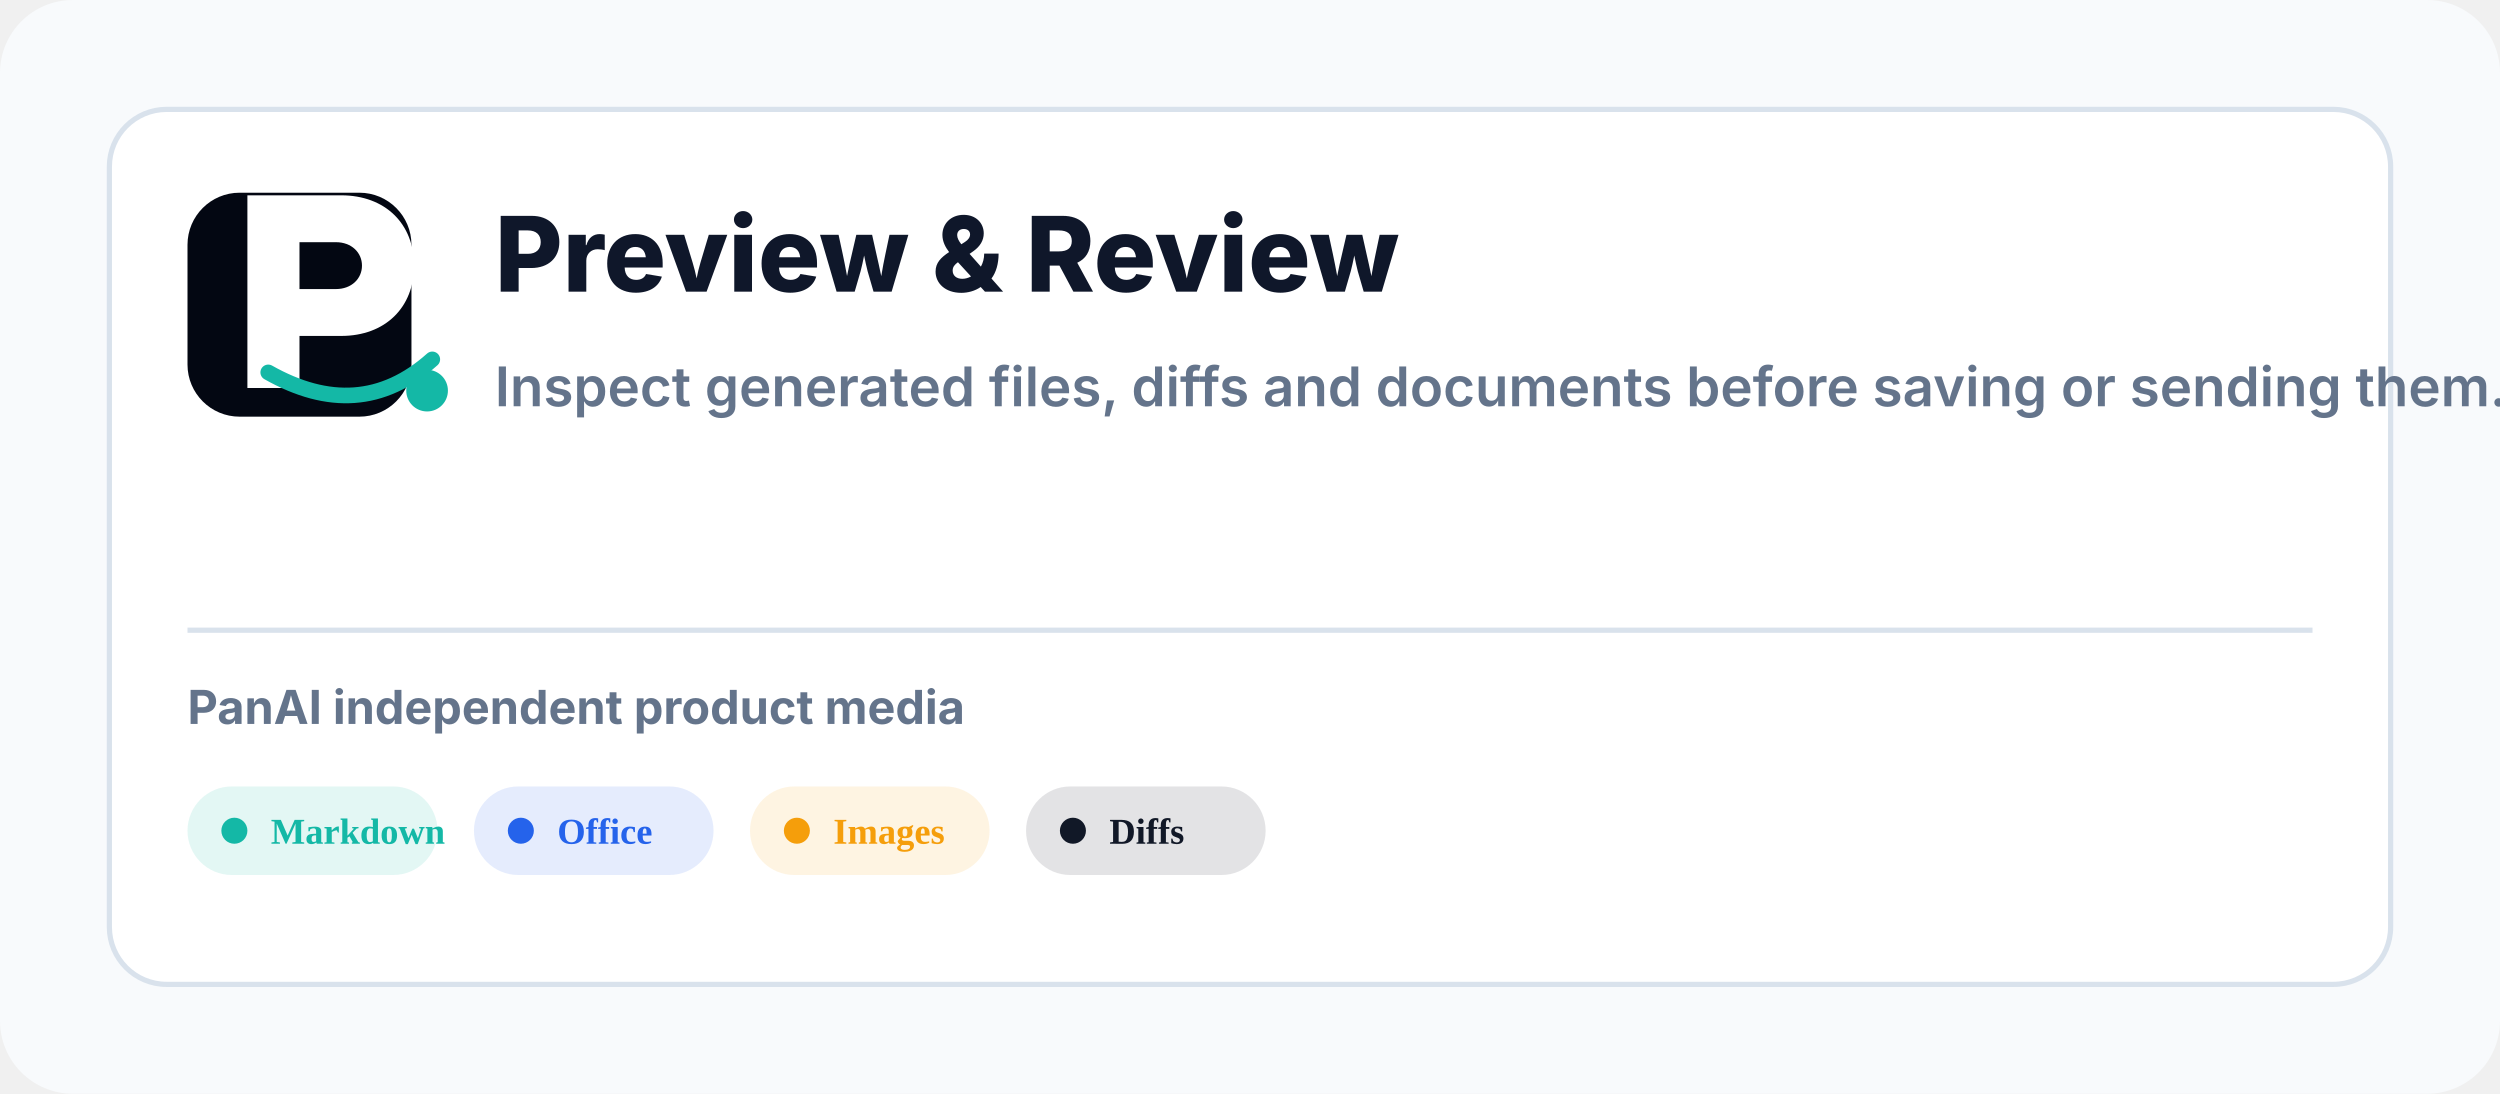
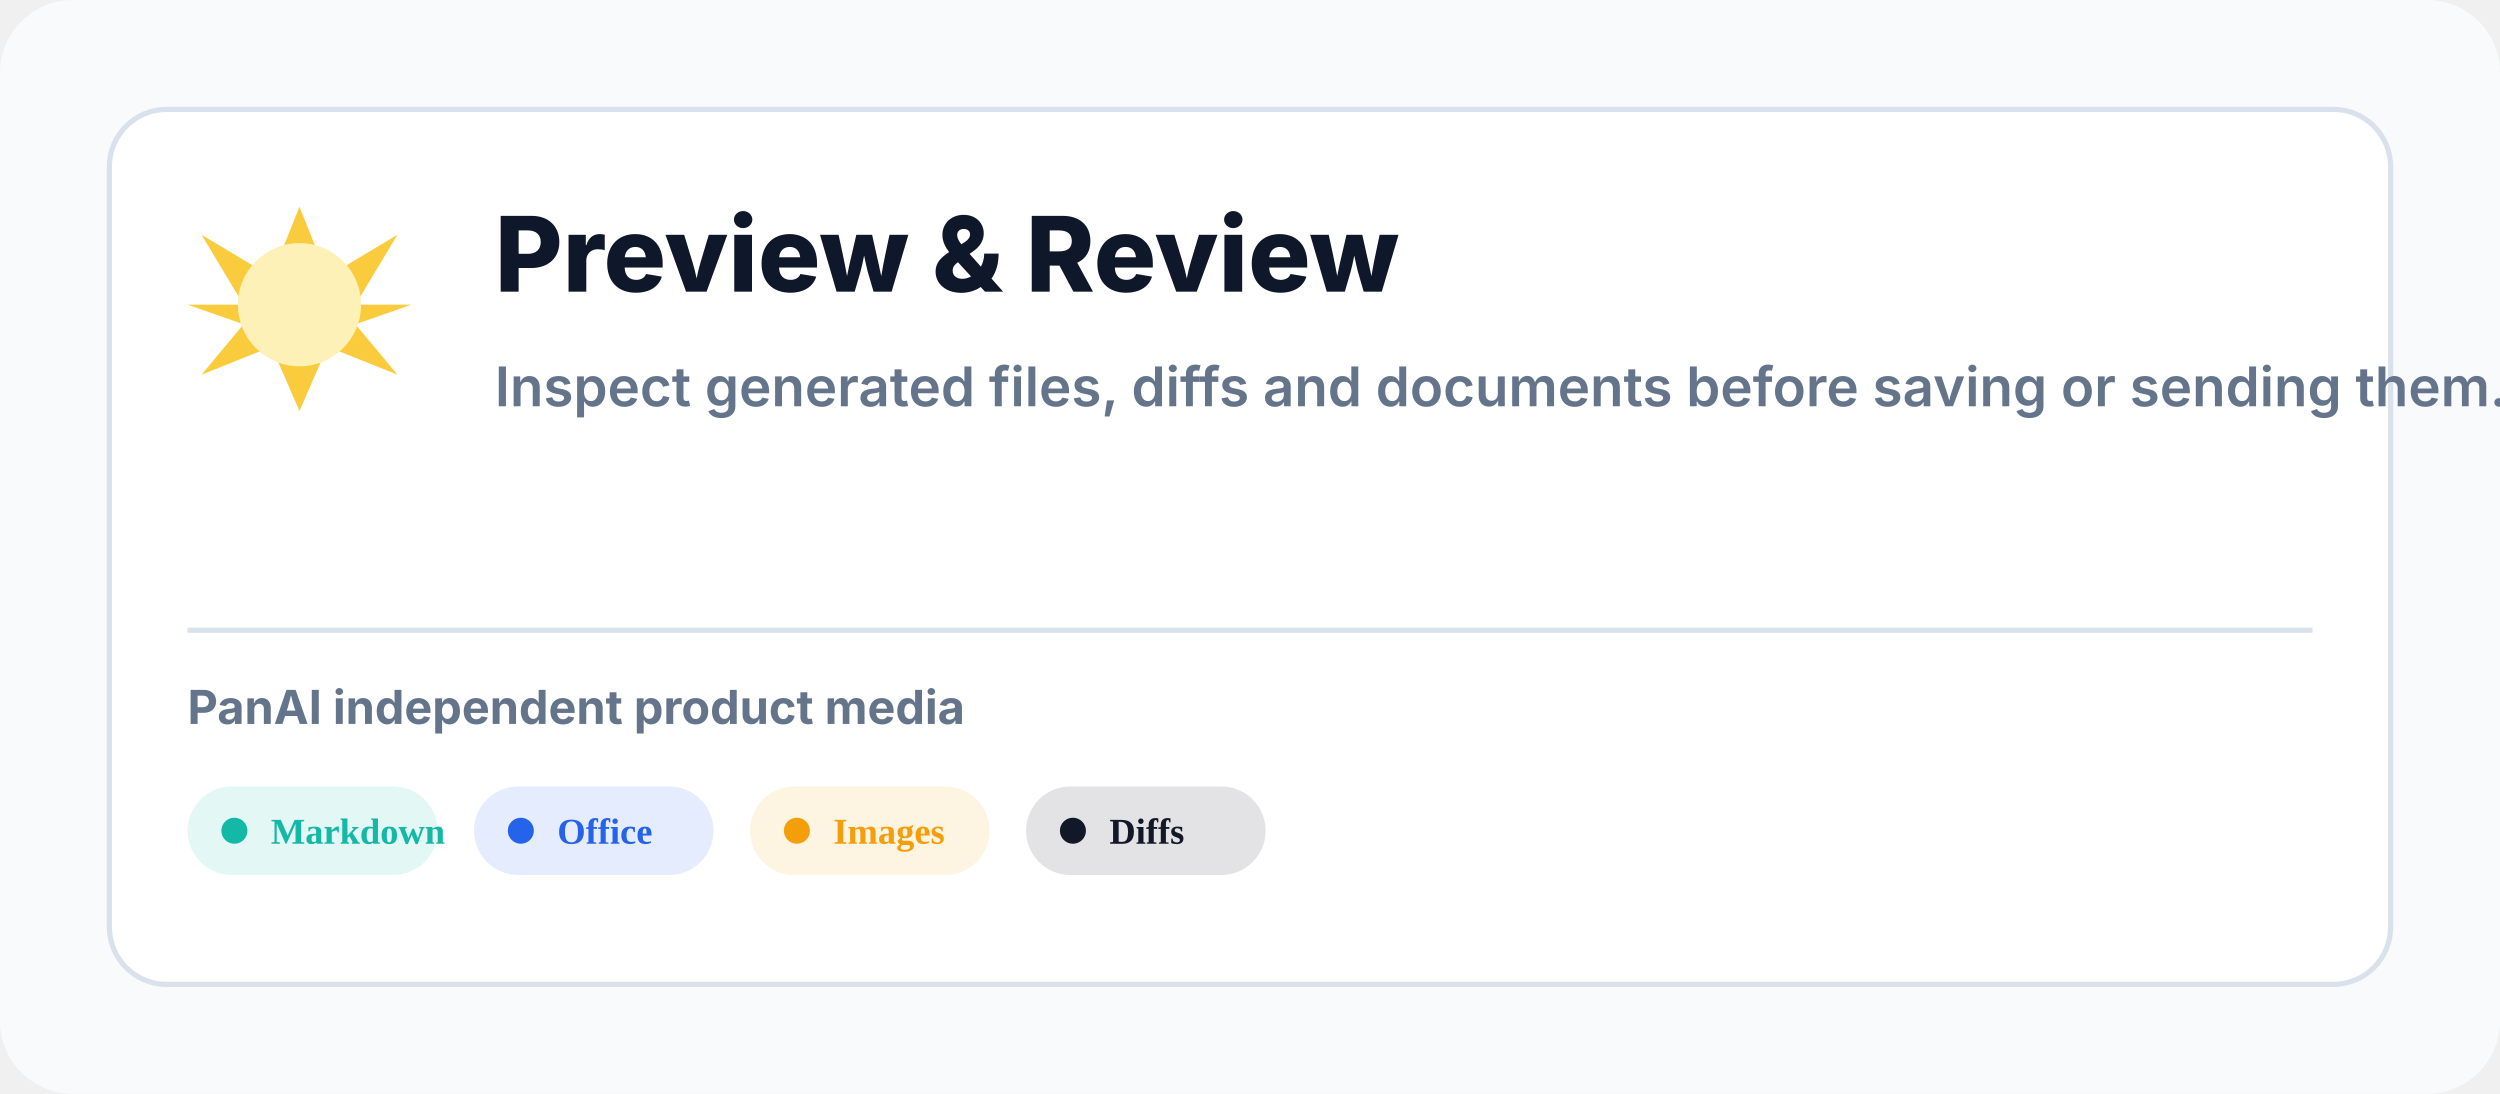
<svg xmlns="http://www.w3.org/2000/svg" width="960" height="420" viewBox="0 0 960 420" role="img" aria-label="Preview &amp; Review">
  <rect width="960" height="420" rx="28" fill="#f8fafc" />
  <rect x="42" y="42" width="876" height="336" rx="22" fill="#ffffff" stroke="#d9e2ec" stroke-width="2" />
-   <rect x="72" y="74" width="86" height="86" rx="20" fill="#030712" />
-   <path d="M95 129h36c17 0 28-11 28-27s-11-27-28-27H95v74h20v-20Zm20-18V93h14c6 0 10 4 10 9s-4 9-10 9h-14Z" fill="#ffffff" />
-   <path d="M103 143c23 13 44 12 63-5" fill="none" stroke="#14b8a6" stroke-width="6" stroke-linecap="round" />
-   <circle cx="164" cy="150" r="8" fill="#14b8a6" />
+   <g transform="translate(72 74) scale(1.075)">
+     <path d="M40 5L50 30L75 15L60 40L80 40L60 47L75 65L50 55L40 78L30 55L5 65L20 47L0 40L20 40L5 15L30 30Z" fill="#FACC3D" />
+     <circle cx="40" cy="40" r="22" fill="#FEF1B7" />
+   </g>
  <text x="190" y="112" font-family="Inter, ui-sans-serif, system-ui, -apple-system, BlinkMacSystemFont, Segoe UI, sans-serif" font-size="40" font-weight="800" fill="#0f172a">Preview &amp; Review</text>
  <text x="190" y="156" font-family="Inter, ui-sans-serif, system-ui, -apple-system, BlinkMacSystemFont, Segoe UI, sans-serif" font-size="21" font-weight="600" fill="#64748b">Inspect generated files, diffs and documents before saving or sending them.</text>
  <line x1="72" y1="242" x2="888" y2="242" stroke="#d9e2ec" stroke-width="2" />
  <text x="72" y="278" font-family="Inter, ui-sans-serif, system-ui, -apple-system, BlinkMacSystemFont, Segoe UI, sans-serif" font-size="18" font-weight="700" fill="#64748b">PanAI independent product media</text>
  <rect x="72" y="302" width="96" height="34" rx="17" fill="#14b8a6" fill-opacity="0.12" />
  <circle cx="90" cy="319" r="5" fill="#14b8a6" />
  <text x="104" y="324" font-size="14" font-weight="700" fill="#14b8a6">Markdown</text>
  <rect x="182" y="302" width="92" height="34" rx="17" fill="#2563eb" fill-opacity="0.12" />
  <circle cx="200" cy="319" r="5" fill="#2563eb" />
  <text x="214" y="324" font-size="14" font-weight="700" fill="#2563eb">Office</text>
  <rect x="288" y="302" width="92" height="34" rx="17" fill="#f59e0b" fill-opacity="0.12" />
  <circle cx="306" cy="319" r="5" fill="#f59e0b" />
  <text x="320" y="324" font-size="14" font-weight="700" fill="#f59e0b">Images</text>
  <rect x="394" y="302" width="92" height="34" rx="17" fill="#111827" fill-opacity="0.12" />
  <circle cx="412" cy="319" r="5" fill="#111827" />
  <text x="426" y="324" font-size="14" font-weight="700" fill="#111827">Diffs</text>
</svg>
